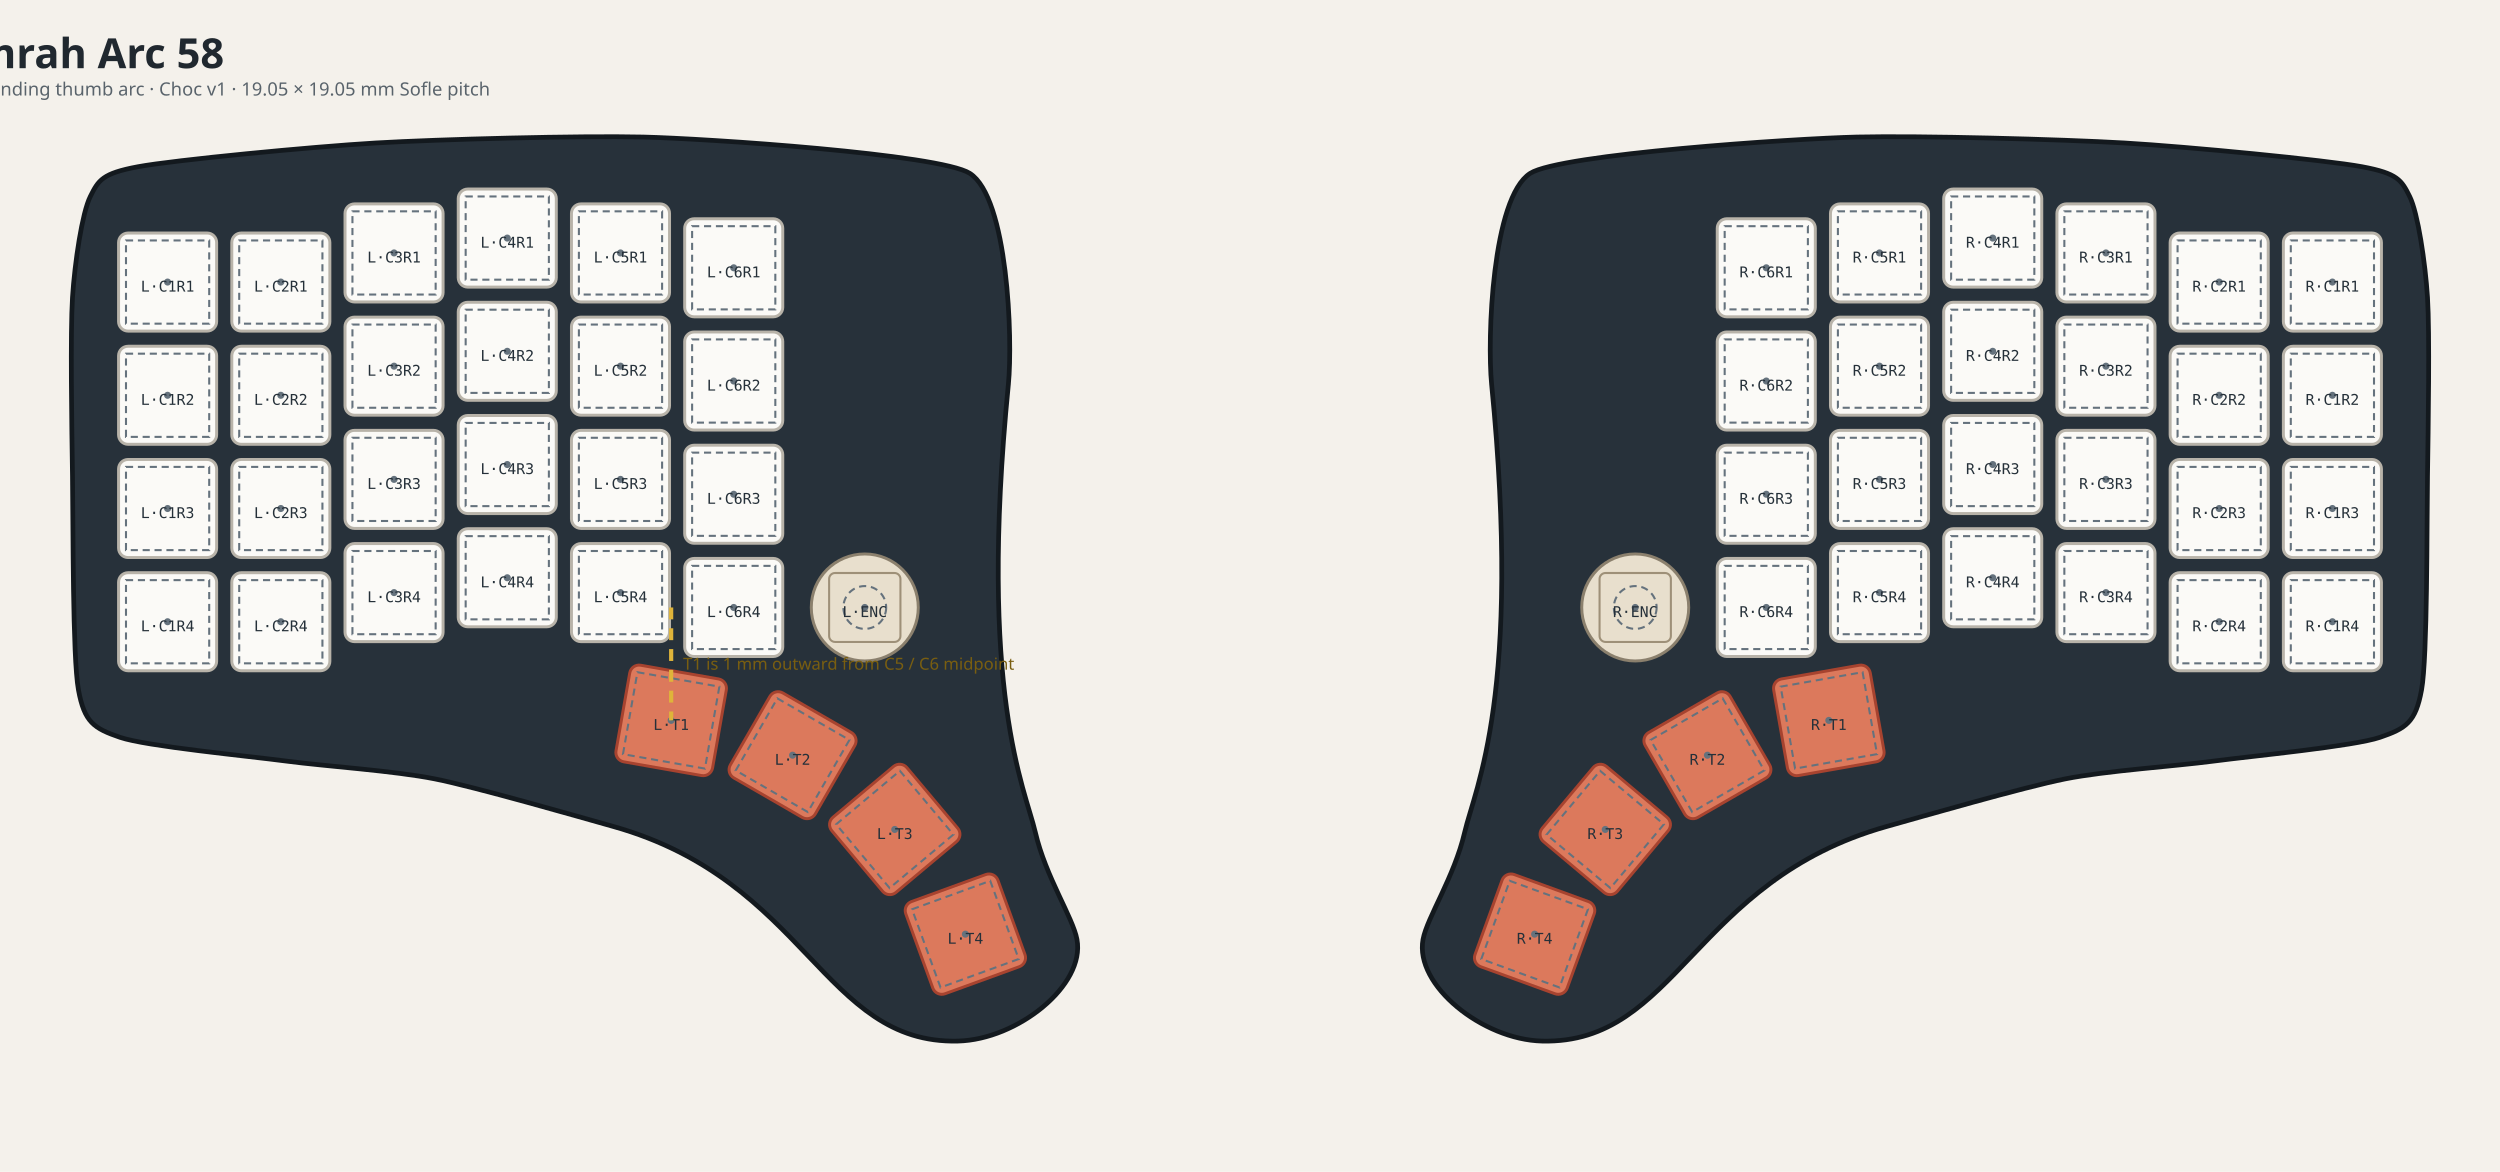
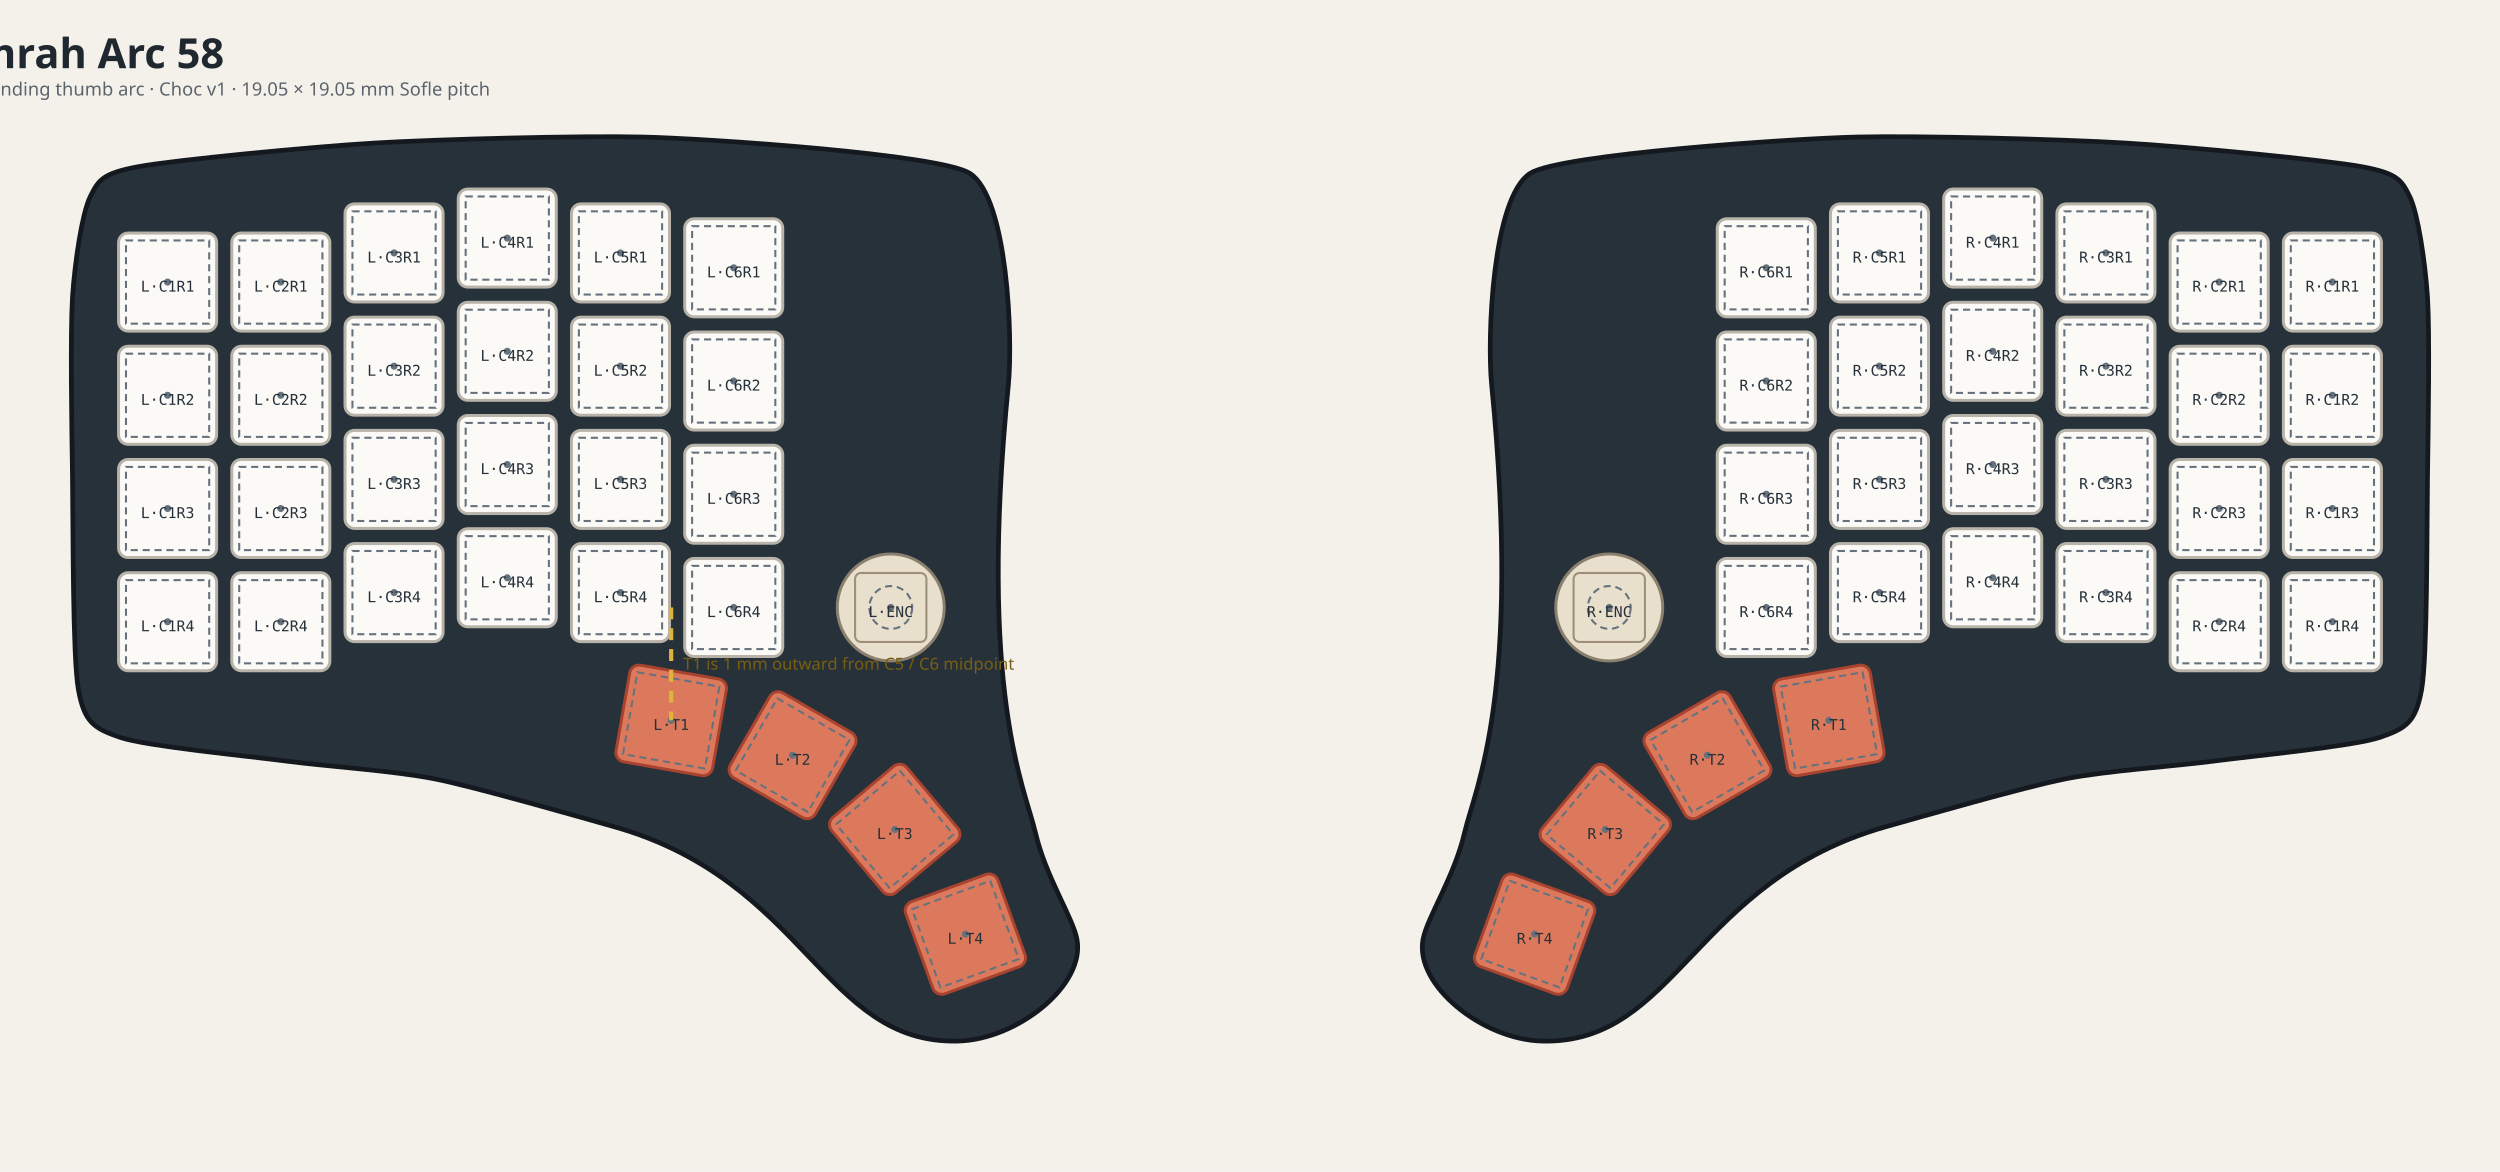
<svg xmlns="http://www.w3.org/2000/svg" width="420.623mm" height="197.159mm" viewBox="0 0 420.623 197.159">
  <style>
    :root { color-scheme: light; }
    .page { fill: #f4f1eb; }
    .plate { fill: #27313a; stroke: #13191e; stroke-width: 0.8; }
    .keycap { fill: #fbfaf7; stroke: #b8b3a9; stroke-width: 0.5; }
    .key--thumb .keycap { fill: #dc795c; stroke: #a7432f; }
    .encoder-knob { fill: #e8dfcd; stroke: #8b806d; stroke-width: 0.5; }
    .encoder-body { fill: none; stroke: #9e9078; stroke-width: 0.35; }
    .cutout { fill: none; stroke: #65727d; stroke-width: 0.35; stroke-dasharray: 1.2 0.8; }
    .center { fill: #65727d; }
    text { fill: #253039; font: 2.5px ui-monospace, SFMono-Regular, Menlo, monospace; text-anchor: middle; dominant-baseline: middle; }
    .title { fill: #20282f; font: 700 7px ui-sans-serif, system-ui, sans-serif; }
    .subtitle { fill: #59636b; font: 3.1px ui-sans-serif, system-ui, sans-serif; }
    .guide { stroke: #dfb43a; stroke-width: 0.7; stroke-dasharray: 2 1.5; fill: none; }
    .guide-label { fill: #795e10; font: 2.8px ui-sans-serif, system-ui, sans-serif; text-anchor: start; }
  </style>
  <rect class="page" width="100%" height="100%" />
  <text class="title" x="12" y="9">Hamrah Arc 58</text>
  <text class="subtitle" x="12" y="15">6×4 + clickable encoder + four-key descending thumb arc · Choc v1 · 19.05 × 19.05 mm Sofle pitch</text>
  <path class="plate" d="M 15.198 33.056 C 16.573 30.306 17.198 29.181 23.198 28.056 C 29.198 26.931 52.573 24.681 63.198 24.056 C 73.823 23.431 97.573 22.806 108.198 23.056 C 118.823 23.306 158.076 25.931 163.159 29.159 C 169.588 33.241 170.41 57.045 169.659 64.659 C 164.52 116.751 172.448 132.556 174.198 140.056 C 175.948 147.556 180.506 154.345 181.198 158.056 C 182.637 165.775 171.168 174.923 161.159 175.159 C 138.472 175.692 135.76 148.216 103.198 139.056 C 97.49 137.451 80.073 132.431 73.198 131.056 C 66.323 129.681 54.823 128.931 48.198 128.056 C 41.573 127.181 24.573 125.556 20.198 124.056 C 15.823 122.556 14.198 121.556 13.198 116.056 C 12.198 110.556 12.323 88.306 12.198 80.056 C 12.073 71.806 11.823 55.931 12.198 50.056 C 12.573 44.181 13.823 35.806 15.198 33.056 Z" />
  <path class="plate" d="M 405.425 33.056 C 404.05 30.306 403.425 29.181 397.425 28.056 C 391.425 26.931 368.05 24.681 357.425 24.056 C 346.8 23.431 323.05 22.806 312.425 23.056 C 301.8 23.306 262.547 25.931 257.464 29.159 C 251.035 33.241 250.213 57.045 250.964 64.659 C 256.103 116.751 248.175 132.556 246.425 140.056 C 244.675 147.556 240.117 154.345 239.425 158.056 C 237.986 165.775 249.455 174.923 259.464 175.159 C 282.151 175.692 284.863 148.216 317.425 139.056 C 323.133 137.451 340.55 132.431 347.425 131.056 C 354.3 129.681 365.8 128.931 372.425 128.056 C 379.05 127.181 396.05 125.556 400.425 124.056 C 404.8 122.556 406.425 121.556 407.425 116.056 C 408.425 110.556 408.3 88.306 408.425 80.056 C 408.55 71.806 408.8 55.931 408.425 50.056 C 408.05 44.181 406.8 35.806 405.425 33.056 Z" />
  <g class="key key--matrix" transform="translate(28.198 47.456) rotate(0)">
    <rect class="keycap" x="-8.25" y="-8.25" width="16.5" height="16.5" rx="1.6" />
    <rect class="cutout" x="-7" y="-7" width="14" height="14" />
    <circle class="center" r="0.6" />
    <text transform="rotate(0)" y="0.9">L·C1R1</text>
  </g>
  <g class="key key--matrix" transform="translate(28.198 66.506) rotate(0)">
    <rect class="keycap" x="-8.25" y="-8.25" width="16.5" height="16.5" rx="1.6" />
    <rect class="cutout" x="-7" y="-7" width="14" height="14" />
    <circle class="center" r="0.6" />
    <text transform="rotate(0)" y="0.9">L·C1R2</text>
  </g>
  <g class="key key--matrix" transform="translate(28.198 85.556) rotate(0)">
    <rect class="keycap" x="-8.25" y="-8.25" width="16.5" height="16.5" rx="1.6" />
    <rect class="cutout" x="-7" y="-7" width="14" height="14" />
    <circle class="center" r="0.6" />
    <text transform="rotate(0)" y="0.9">L·C1R3</text>
  </g>
  <g class="key key--matrix" transform="translate(28.198 104.606) rotate(0)">
    <rect class="keycap" x="-8.25" y="-8.25" width="16.5" height="16.5" rx="1.6" />
    <rect class="cutout" x="-7" y="-7" width="14" height="14" />
    <circle class="center" r="0.6" />
    <text transform="rotate(0)" y="0.9">L·C1R4</text>
  </g>
  <g class="key key--matrix" transform="translate(47.248 47.456) rotate(0)">
    <rect class="keycap" x="-8.25" y="-8.25" width="16.5" height="16.5" rx="1.6" />
    <rect class="cutout" x="-7" y="-7" width="14" height="14" />
    <circle class="center" r="0.6" />
    <text transform="rotate(0)" y="0.9">L·C2R1</text>
  </g>
  <g class="key key--matrix" transform="translate(47.248 66.506) rotate(0)">
    <rect class="keycap" x="-8.25" y="-8.25" width="16.5" height="16.5" rx="1.6" />
    <rect class="cutout" x="-7" y="-7" width="14" height="14" />
    <circle class="center" r="0.6" />
    <text transform="rotate(0)" y="0.9">L·C2R2</text>
  </g>
  <g class="key key--matrix" transform="translate(47.248 85.556) rotate(0)">
    <rect class="keycap" x="-8.25" y="-8.25" width="16.5" height="16.5" rx="1.6" />
    <rect class="cutout" x="-7" y="-7" width="14" height="14" />
    <circle class="center" r="0.6" />
    <text transform="rotate(0)" y="0.9">L·C2R3</text>
  </g>
  <g class="key key--matrix" transform="translate(47.248 104.606) rotate(0)">
    <rect class="keycap" x="-8.25" y="-8.25" width="16.5" height="16.5" rx="1.6" />
    <rect class="cutout" x="-7" y="-7" width="14" height="14" />
    <circle class="center" r="0.6" />
    <text transform="rotate(0)" y="0.9">L·C2R4</text>
  </g>
  <g class="key key--matrix" transform="translate(66.298 42.556) rotate(0)">
    <rect class="keycap" x="-8.25" y="-8.25" width="16.5" height="16.5" rx="1.6" />
    <rect class="cutout" x="-7" y="-7" width="14" height="14" />
    <circle class="center" r="0.6" />
    <text transform="rotate(0)" y="0.9">L·C3R1</text>
  </g>
  <g class="key key--matrix" transform="translate(66.298 61.606) rotate(0)">
    <rect class="keycap" x="-8.25" y="-8.25" width="16.5" height="16.5" rx="1.6" />
    <rect class="cutout" x="-7" y="-7" width="14" height="14" />
    <circle class="center" r="0.6" />
    <text transform="rotate(0)" y="0.9">L·C3R2</text>
  </g>
  <g class="key key--matrix" transform="translate(66.298 80.656) rotate(0)">
    <rect class="keycap" x="-8.25" y="-8.25" width="16.5" height="16.5" rx="1.6" />
    <rect class="cutout" x="-7" y="-7" width="14" height="14" />
    <circle class="center" r="0.6" />
    <text transform="rotate(0)" y="0.9">L·C3R3</text>
  </g>
  <g class="key key--matrix" transform="translate(66.298 99.706) rotate(0)">
    <rect class="keycap" x="-8.25" y="-8.25" width="16.5" height="16.5" rx="1.6" />
    <rect class="cutout" x="-7" y="-7" width="14" height="14" />
    <circle class="center" r="0.6" />
    <text transform="rotate(0)" y="0.9">L·C3R4</text>
  </g>
  <g class="key key--matrix" transform="translate(85.348 40.056) rotate(0)">
    <rect class="keycap" x="-8.25" y="-8.25" width="16.5" height="16.5" rx="1.6" />
    <rect class="cutout" x="-7" y="-7" width="14" height="14" />
    <circle class="center" r="0.6" />
    <text transform="rotate(0)" y="0.9">L·C4R1</text>
  </g>
  <g class="key key--matrix" transform="translate(85.348 59.106) rotate(0)">
    <rect class="keycap" x="-8.25" y="-8.25" width="16.5" height="16.5" rx="1.6" />
    <rect class="cutout" x="-7" y="-7" width="14" height="14" />
    <circle class="center" r="0.6" />
    <text transform="rotate(0)" y="0.9">L·C4R2</text>
  </g>
  <g class="key key--matrix" transform="translate(85.348 78.156) rotate(0)">
    <rect class="keycap" x="-8.25" y="-8.25" width="16.5" height="16.5" rx="1.6" />
    <rect class="cutout" x="-7" y="-7" width="14" height="14" />
    <circle class="center" r="0.6" />
    <text transform="rotate(0)" y="0.9">L·C4R3</text>
  </g>
  <g class="key key--matrix" transform="translate(85.348 97.206) rotate(0)">
    <rect class="keycap" x="-8.25" y="-8.25" width="16.5" height="16.5" rx="1.6" />
    <rect class="cutout" x="-7" y="-7" width="14" height="14" />
    <circle class="center" r="0.6" />
    <text transform="rotate(0)" y="0.9">L·C4R4</text>
  </g>
  <g class="key key--matrix" transform="translate(104.398 42.556) rotate(0)">
    <rect class="keycap" x="-8.25" y="-8.25" width="16.5" height="16.5" rx="1.6" />
    <rect class="cutout" x="-7" y="-7" width="14" height="14" />
    <circle class="center" r="0.6" />
    <text transform="rotate(0)" y="0.9">L·C5R1</text>
  </g>
  <g class="key key--matrix" transform="translate(104.398 61.606) rotate(0)">
    <rect class="keycap" x="-8.25" y="-8.25" width="16.5" height="16.5" rx="1.6" />
    <rect class="cutout" x="-7" y="-7" width="14" height="14" />
    <circle class="center" r="0.6" />
    <text transform="rotate(0)" y="0.9">L·C5R2</text>
  </g>
  <g class="key key--matrix" transform="translate(104.398 80.656) rotate(0)">
    <rect class="keycap" x="-8.25" y="-8.25" width="16.5" height="16.5" rx="1.6" />
    <rect class="cutout" x="-7" y="-7" width="14" height="14" />
    <circle class="center" r="0.6" />
    <text transform="rotate(0)" y="0.9">L·C5R3</text>
  </g>
  <g class="key key--matrix" transform="translate(104.398 99.706) rotate(0)">
    <rect class="keycap" x="-8.25" y="-8.25" width="16.5" height="16.5" rx="1.6" />
    <rect class="cutout" x="-7" y="-7" width="14" height="14" />
    <circle class="center" r="0.6" />
    <text transform="rotate(0)" y="0.9">L·C5R4</text>
  </g>
  <g class="key key--matrix" transform="translate(123.448 45.056) rotate(0)">
    <rect class="keycap" x="-8.25" y="-8.25" width="16.5" height="16.5" rx="1.6" />
    <rect class="cutout" x="-7" y="-7" width="14" height="14" />
    <circle class="center" r="0.6" />
    <text transform="rotate(0)" y="0.9">L·C6R1</text>
  </g>
  <g class="key key--matrix" transform="translate(123.448 64.106) rotate(0)">
    <rect class="keycap" x="-8.25" y="-8.25" width="16.5" height="16.5" rx="1.6" />
    <rect class="cutout" x="-7" y="-7" width="14" height="14" />
    <circle class="center" r="0.6" />
    <text transform="rotate(0)" y="0.9">L·C6R2</text>
  </g>
  <g class="key key--matrix" transform="translate(123.448 83.156) rotate(0)">
    <rect class="keycap" x="-8.25" y="-8.25" width="16.5" height="16.5" rx="1.6" />
    <rect class="cutout" x="-7" y="-7" width="14" height="14" />
    <circle class="center" r="0.6" />
    <text transform="rotate(0)" y="0.9">L·C6R3</text>
  </g>
  <g class="key key--matrix" transform="translate(123.448 102.206) rotate(0)">
    <rect class="keycap" x="-8.25" y="-8.25" width="16.5" height="16.5" rx="1.6" />
    <rect class="cutout" x="-7" y="-7" width="14" height="14" />
    <circle class="center" r="0.6" />
    <text transform="rotate(0)" y="0.9">L·C6R4</text>
  </g>
-   <g class="key key--encoder" transform="translate(145.498 102.206)">
+   <g class="key key--encoder" transform="translate(149.866 102.206)">
    <circle class="encoder-knob" r="9" />
    <rect class="encoder-body" x="-6" y="-5.8" width="12" height="11.6" rx="1" />
    <circle class="cutout" r="3.6" />
    <circle class="center" r="0.6" />
    <text y="0.9">L·ENC</text>
  </g>
  <g class="key key--thumb" transform="translate(112.923 121.206) rotate(10)">
    <rect class="keycap" x="-8.25" y="-8.25" width="16.5" height="16.5" rx="1.6" />
    <rect class="cutout" x="-7" y="-7" width="14" height="14" />
    <circle class="center" r="0.6" />
    <text transform="rotate(-10)" y="0.9">L·T1</text>
  </g>
  <g class="key key--thumb" transform="translate(133.35 127.063) rotate(30)">
    <rect class="keycap" x="-8.25" y="-8.25" width="16.5" height="16.5" rx="1.6" />
    <rect class="cutout" x="-7" y="-7" width="14" height="14" />
    <circle class="center" r="0.6" />
    <text transform="rotate(-30)" y="0.9">L·T2</text>
  </g>
  <g class="key key--thumb" transform="translate(150.541 139.554) rotate(50)">
    <rect class="keycap" x="-8.25" y="-8.25" width="16.5" height="16.5" rx="1.6" />
    <rect class="cutout" x="-7" y="-7" width="14" height="14" />
    <circle class="center" r="0.6" />
    <text transform="rotate(-50)" y="0.9">L·T3</text>
  </g>
  <g class="key key--thumb" transform="translate(162.424 157.171) rotate(70)">
    <rect class="keycap" x="-8.25" y="-8.25" width="16.5" height="16.5" rx="1.6" />
    <rect class="cutout" x="-7" y="-7" width="14" height="14" />
    <circle class="center" r="0.6" />
    <text transform="rotate(-70)" y="0.9">L·T4</text>
  </g>
  <g class="key key--matrix" transform="translate(392.425 47.456) rotate(0)">
    <rect class="keycap" x="-8.25" y="-8.25" width="16.5" height="16.5" rx="1.6" />
    <rect class="cutout" x="-7" y="-7" width="14" height="14" />
    <circle class="center" r="0.6" />
    <text transform="rotate(0)" y="0.9">R·C1R1</text>
  </g>
  <g class="key key--matrix" transform="translate(392.425 66.506) rotate(0)">
    <rect class="keycap" x="-8.25" y="-8.25" width="16.5" height="16.5" rx="1.6" />
    <rect class="cutout" x="-7" y="-7" width="14" height="14" />
    <circle class="center" r="0.6" />
    <text transform="rotate(0)" y="0.9">R·C1R2</text>
  </g>
  <g class="key key--matrix" transform="translate(392.425 85.556) rotate(0)">
    <rect class="keycap" x="-8.25" y="-8.25" width="16.5" height="16.5" rx="1.6" />
    <rect class="cutout" x="-7" y="-7" width="14" height="14" />
    <circle class="center" r="0.6" />
    <text transform="rotate(0)" y="0.9">R·C1R3</text>
  </g>
  <g class="key key--matrix" transform="translate(392.425 104.606) rotate(0)">
    <rect class="keycap" x="-8.25" y="-8.25" width="16.5" height="16.5" rx="1.6" />
    <rect class="cutout" x="-7" y="-7" width="14" height="14" />
    <circle class="center" r="0.6" />
    <text transform="rotate(0)" y="0.9">R·C1R4</text>
  </g>
  <g class="key key--matrix" transform="translate(373.375 47.456) rotate(0)">
    <rect class="keycap" x="-8.25" y="-8.25" width="16.5" height="16.5" rx="1.6" />
    <rect class="cutout" x="-7" y="-7" width="14" height="14" />
    <circle class="center" r="0.6" />
    <text transform="rotate(0)" y="0.9">R·C2R1</text>
  </g>
  <g class="key key--matrix" transform="translate(373.375 66.506) rotate(0)">
    <rect class="keycap" x="-8.25" y="-8.25" width="16.5" height="16.5" rx="1.6" />
    <rect class="cutout" x="-7" y="-7" width="14" height="14" />
    <circle class="center" r="0.6" />
    <text transform="rotate(0)" y="0.9">R·C2R2</text>
  </g>
  <g class="key key--matrix" transform="translate(373.375 85.556) rotate(0)">
    <rect class="keycap" x="-8.25" y="-8.25" width="16.5" height="16.5" rx="1.6" />
    <rect class="cutout" x="-7" y="-7" width="14" height="14" />
    <circle class="center" r="0.6" />
    <text transform="rotate(0)" y="0.9">R·C2R3</text>
  </g>
  <g class="key key--matrix" transform="translate(373.375 104.606) rotate(0)">
    <rect class="keycap" x="-8.25" y="-8.25" width="16.5" height="16.5" rx="1.6" />
    <rect class="cutout" x="-7" y="-7" width="14" height="14" />
    <circle class="center" r="0.6" />
    <text transform="rotate(0)" y="0.9">R·C2R4</text>
  </g>
  <g class="key key--matrix" transform="translate(354.325 42.556) rotate(0)">
    <rect class="keycap" x="-8.25" y="-8.25" width="16.5" height="16.5" rx="1.6" />
    <rect class="cutout" x="-7" y="-7" width="14" height="14" />
    <circle class="center" r="0.6" />
    <text transform="rotate(0)" y="0.9">R·C3R1</text>
  </g>
  <g class="key key--matrix" transform="translate(354.325 61.606) rotate(0)">
    <rect class="keycap" x="-8.25" y="-8.25" width="16.5" height="16.5" rx="1.6" />
    <rect class="cutout" x="-7" y="-7" width="14" height="14" />
    <circle class="center" r="0.6" />
    <text transform="rotate(0)" y="0.9">R·C3R2</text>
  </g>
  <g class="key key--matrix" transform="translate(354.325 80.656) rotate(0)">
    <rect class="keycap" x="-8.25" y="-8.25" width="16.5" height="16.5" rx="1.6" />
    <rect class="cutout" x="-7" y="-7" width="14" height="14" />
    <circle class="center" r="0.6" />
    <text transform="rotate(0)" y="0.9">R·C3R3</text>
  </g>
  <g class="key key--matrix" transform="translate(354.325 99.706) rotate(0)">
    <rect class="keycap" x="-8.25" y="-8.25" width="16.5" height="16.5" rx="1.6" />
    <rect class="cutout" x="-7" y="-7" width="14" height="14" />
    <circle class="center" r="0.6" />
    <text transform="rotate(0)" y="0.9">R·C3R4</text>
  </g>
  <g class="key key--matrix" transform="translate(335.275 40.056) rotate(0)">
    <rect class="keycap" x="-8.25" y="-8.25" width="16.5" height="16.5" rx="1.6" />
    <rect class="cutout" x="-7" y="-7" width="14" height="14" />
    <circle class="center" r="0.6" />
    <text transform="rotate(0)" y="0.9">R·C4R1</text>
  </g>
  <g class="key key--matrix" transform="translate(335.275 59.106) rotate(0)">
    <rect class="keycap" x="-8.25" y="-8.25" width="16.5" height="16.5" rx="1.6" />
    <rect class="cutout" x="-7" y="-7" width="14" height="14" />
    <circle class="center" r="0.6" />
    <text transform="rotate(0)" y="0.9">R·C4R2</text>
  </g>
  <g class="key key--matrix" transform="translate(335.275 78.156) rotate(0)">
    <rect class="keycap" x="-8.25" y="-8.25" width="16.5" height="16.5" rx="1.6" />
    <rect class="cutout" x="-7" y="-7" width="14" height="14" />
    <circle class="center" r="0.6" />
    <text transform="rotate(0)" y="0.9">R·C4R3</text>
  </g>
  <g class="key key--matrix" transform="translate(335.275 97.206) rotate(0)">
    <rect class="keycap" x="-8.25" y="-8.25" width="16.5" height="16.5" rx="1.6" />
    <rect class="cutout" x="-7" y="-7" width="14" height="14" />
    <circle class="center" r="0.6" />
    <text transform="rotate(0)" y="0.9">R·C4R4</text>
  </g>
  <g class="key key--matrix" transform="translate(316.225 42.556) rotate(0)">
    <rect class="keycap" x="-8.25" y="-8.25" width="16.5" height="16.5" rx="1.6" />
    <rect class="cutout" x="-7" y="-7" width="14" height="14" />
    <circle class="center" r="0.6" />
    <text transform="rotate(0)" y="0.9">R·C5R1</text>
  </g>
  <g class="key key--matrix" transform="translate(316.225 61.606) rotate(0)">
    <rect class="keycap" x="-8.25" y="-8.25" width="16.5" height="16.5" rx="1.6" />
    <rect class="cutout" x="-7" y="-7" width="14" height="14" />
    <circle class="center" r="0.6" />
    <text transform="rotate(0)" y="0.9">R·C5R2</text>
  </g>
  <g class="key key--matrix" transform="translate(316.225 80.656) rotate(0)">
    <rect class="keycap" x="-8.25" y="-8.25" width="16.5" height="16.5" rx="1.6" />
    <rect class="cutout" x="-7" y="-7" width="14" height="14" />
    <circle class="center" r="0.6" />
    <text transform="rotate(0)" y="0.9">R·C5R3</text>
  </g>
  <g class="key key--matrix" transform="translate(316.225 99.706) rotate(0)">
    <rect class="keycap" x="-8.25" y="-8.25" width="16.5" height="16.5" rx="1.6" />
    <rect class="cutout" x="-7" y="-7" width="14" height="14" />
    <circle class="center" r="0.6" />
    <text transform="rotate(0)" y="0.9">R·C5R4</text>
  </g>
  <g class="key key--matrix" transform="translate(297.175 45.056) rotate(0)">
    <rect class="keycap" x="-8.25" y="-8.25" width="16.5" height="16.5" rx="1.6" />
    <rect class="cutout" x="-7" y="-7" width="14" height="14" />
    <circle class="center" r="0.6" />
    <text transform="rotate(0)" y="0.9">R·C6R1</text>
  </g>
  <g class="key key--matrix" transform="translate(297.175 64.106) rotate(0)">
    <rect class="keycap" x="-8.25" y="-8.25" width="16.5" height="16.5" rx="1.6" />
    <rect class="cutout" x="-7" y="-7" width="14" height="14" />
    <circle class="center" r="0.6" />
    <text transform="rotate(0)" y="0.9">R·C6R2</text>
  </g>
  <g class="key key--matrix" transform="translate(297.175 83.156) rotate(0)">
    <rect class="keycap" x="-8.25" y="-8.25" width="16.5" height="16.5" rx="1.6" />
    <rect class="cutout" x="-7" y="-7" width="14" height="14" />
    <circle class="center" r="0.6" />
    <text transform="rotate(0)" y="0.9">R·C6R3</text>
  </g>
  <g class="key key--matrix" transform="translate(297.175 102.206) rotate(0)">
    <rect class="keycap" x="-8.25" y="-8.25" width="16.5" height="16.5" rx="1.6" />
    <rect class="cutout" x="-7" y="-7" width="14" height="14" />
    <circle class="center" r="0.6" />
    <text transform="rotate(0)" y="0.9">R·C6R4</text>
  </g>
-   <g class="key key--encoder" transform="translate(275.125 102.206)">
+   <g class="key key--encoder" transform="translate(270.757 102.206)">
    <circle class="encoder-knob" r="9" />
    <rect class="encoder-body" x="-6" y="-5.8" width="12" height="11.6" rx="1" />
    <circle class="cutout" r="3.6" />
    <circle class="center" r="0.6" />
    <text y="0.9">R·ENC</text>
  </g>
  <g class="key key--thumb" transform="translate(307.7 121.206) rotate(-10)">
    <rect class="keycap" x="-8.25" y="-8.25" width="16.5" height="16.5" rx="1.6" />
    <rect class="cutout" x="-7" y="-7" width="14" height="14" />
    <circle class="center" r="0.6" />
    <text transform="rotate(10)" y="0.9">R·T1</text>
  </g>
  <g class="key key--thumb" transform="translate(287.273 127.063) rotate(-30)">
    <rect class="keycap" x="-8.25" y="-8.25" width="16.5" height="16.5" rx="1.6" />
    <rect class="cutout" x="-7" y="-7" width="14" height="14" />
    <circle class="center" r="0.6" />
    <text transform="rotate(30)" y="0.9">R·T2</text>
  </g>
  <g class="key key--thumb" transform="translate(270.082 139.554) rotate(-50)">
    <rect class="keycap" x="-8.25" y="-8.25" width="16.5" height="16.5" rx="1.6" />
    <rect class="cutout" x="-7" y="-7" width="14" height="14" />
    <circle class="center" r="0.6" />
    <text transform="rotate(50)" y="0.9">R·T3</text>
  </g>
  <g class="key key--thumb" transform="translate(258.199 157.171) rotate(-70)">
    <rect class="keycap" x="-8.25" y="-8.25" width="16.5" height="16.5" rx="1.6" />
    <rect class="cutout" x="-7" y="-7" width="14" height="14" />
    <circle class="center" r="0.6" />
    <text transform="rotate(70)" y="0.9">R·T4</text>
  </g>
  <path class="guide" d="M 112.923 102.206 L 112.923 121.206" />
  <text class="guide-label" x="114.923" y="111.706">T1 is 1 mm outward from C5 / C6 midpoint</text>
</svg>
